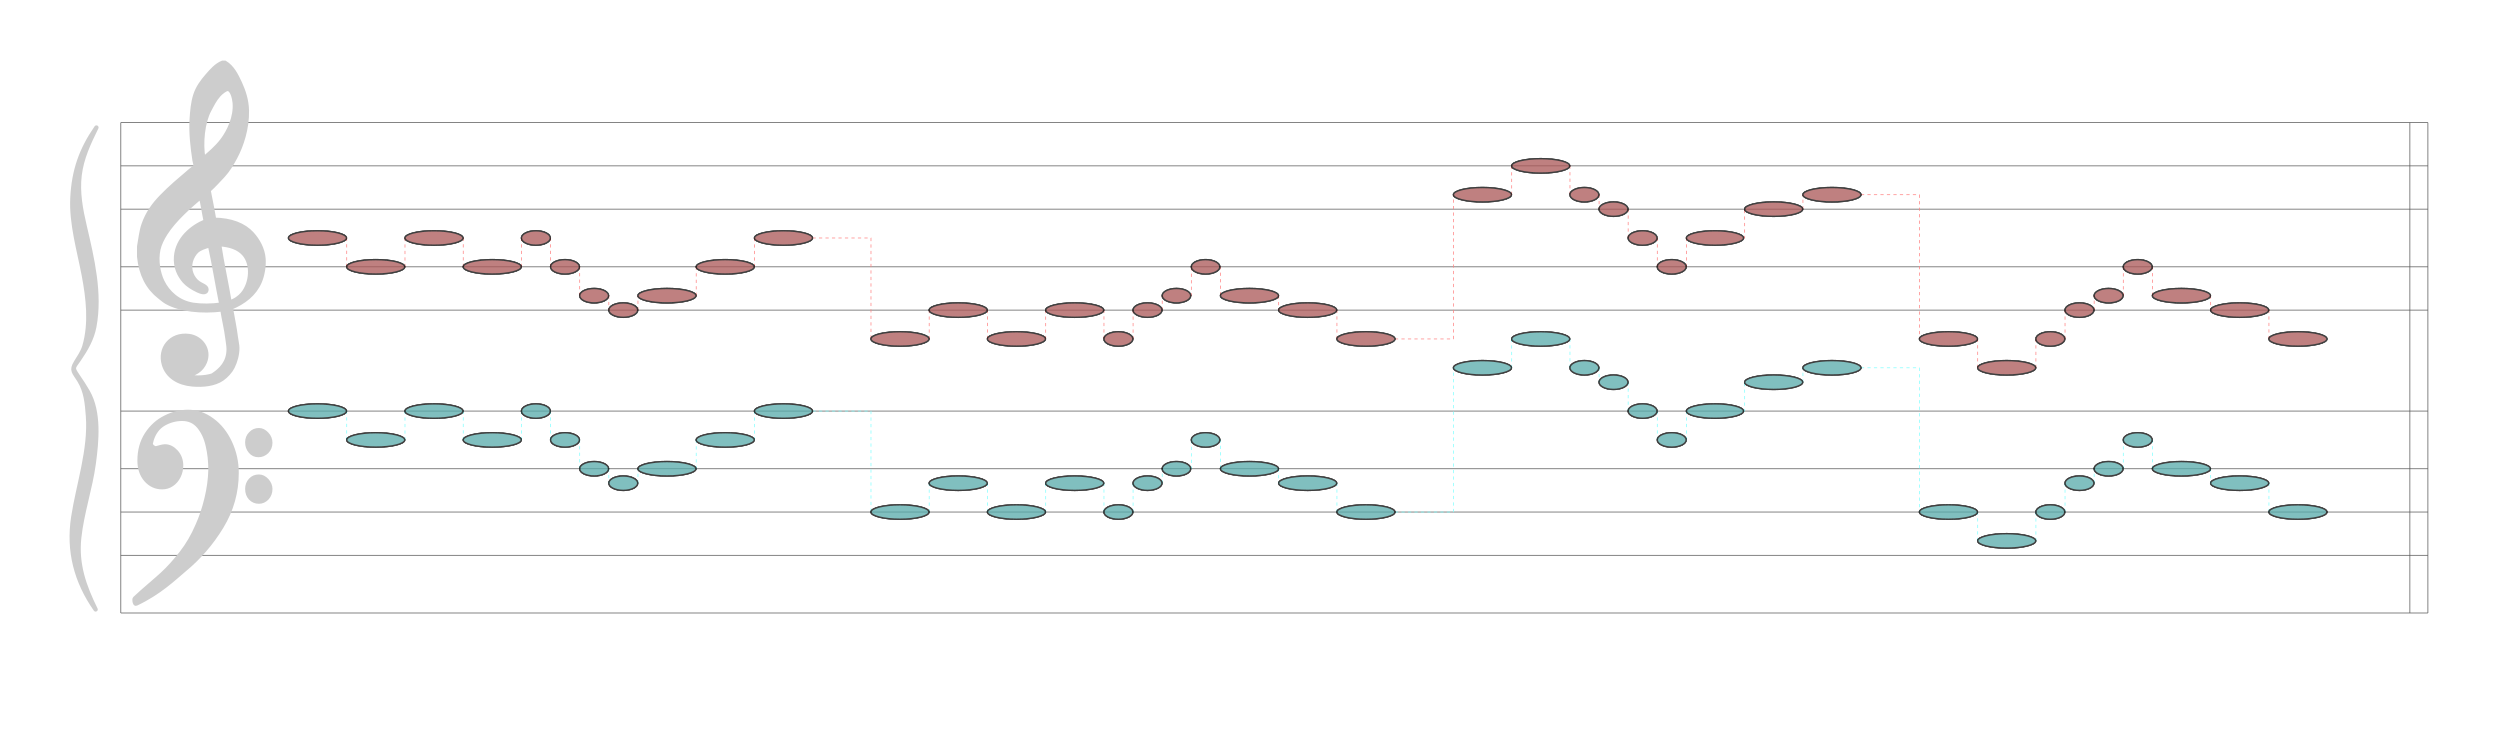
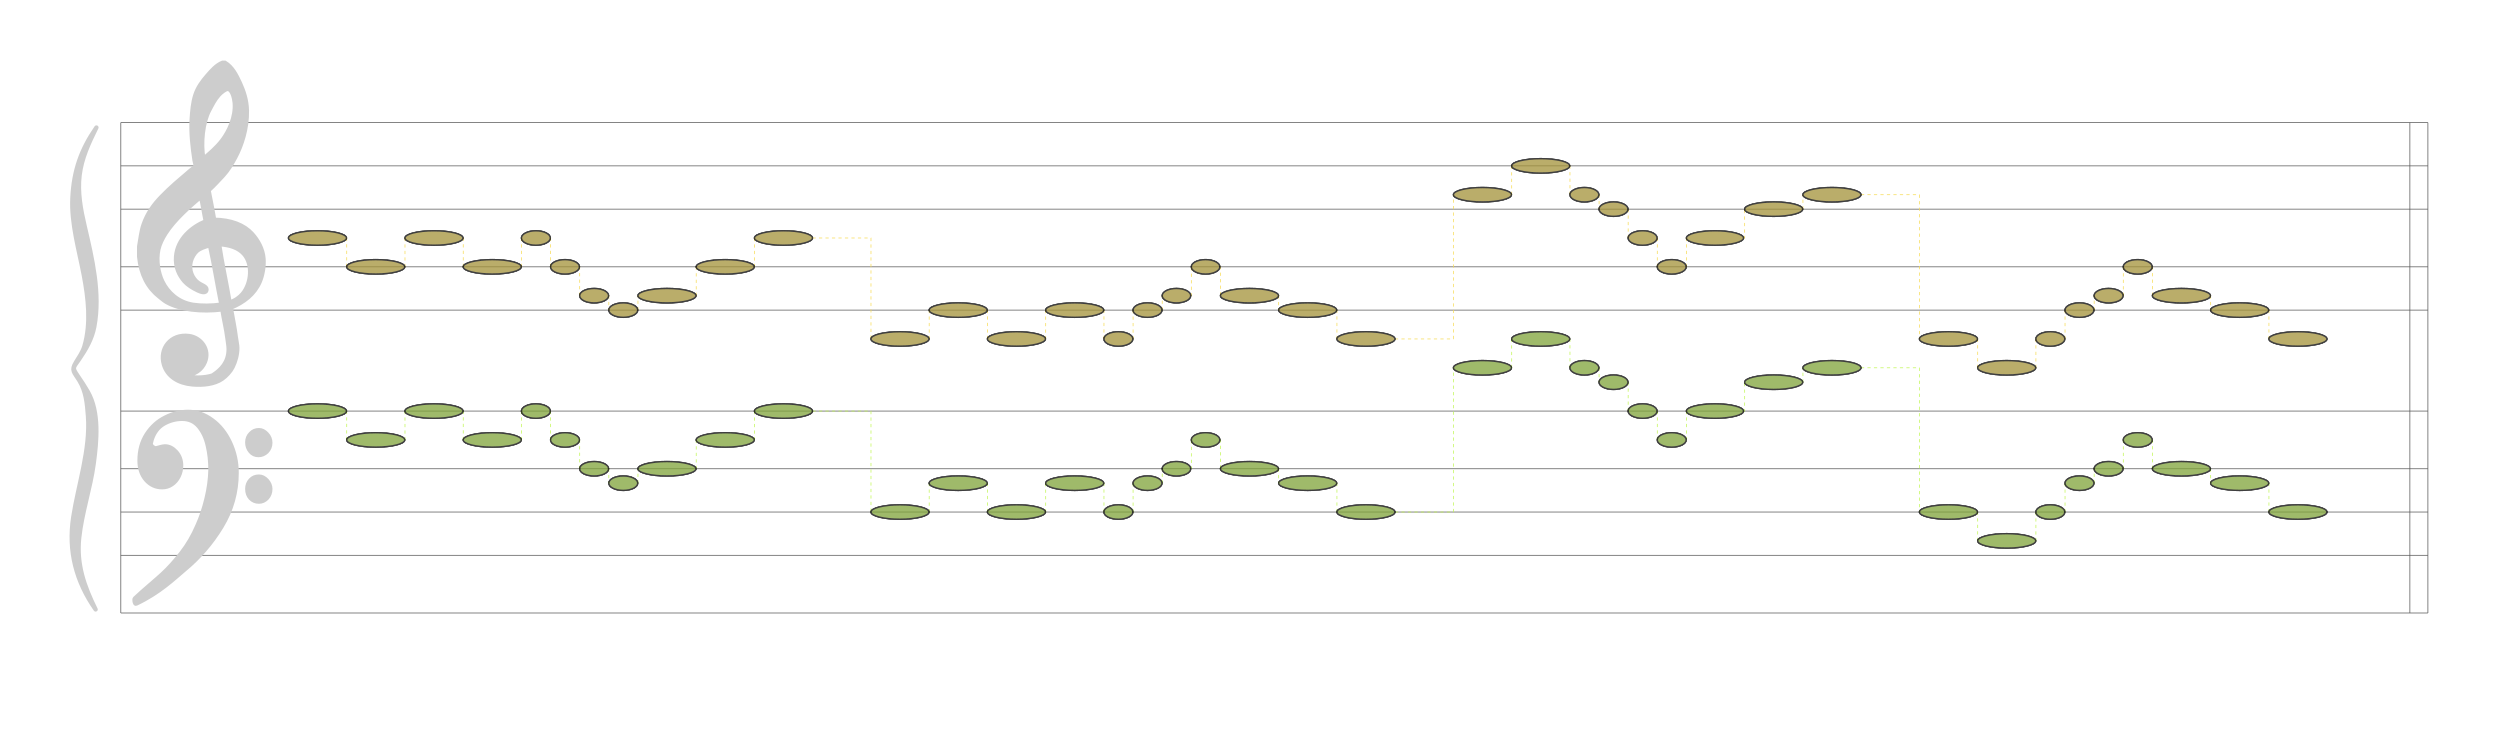
<svg xmlns="http://www.w3.org/2000/svg" version="1.1" viewPort="0 40 40.38 41" viewBox="-200 -50 1733.29 510" width="1733.29" height="510">
  <filter id="constantOpacity">
    <feComponentTransfer>
      <feFuncA type="table" tableValues="0 .5 .5" />
    </feComponentTransfer>
  </filter>
  <g transform="scale(35, -10) translate(0, -81)">
    <g class="staff-lines" stroke-width="0.5" stroke="#555555">
      <path vector-effect="non-scaling-stroke" d="M-3.321 64.5 L42.38 64.5" />
      <path vector-effect="non-scaling-stroke" d="M-3.321 67.5 L42.38 67.5" />
      <path vector-effect="non-scaling-stroke" d="M-3.321 71.5 L42.38 71.5" />
      <path vector-effect="non-scaling-stroke" d="M-3.321 74.5 L42.38 74.5" />
      <path vector-effect="non-scaling-stroke" d="M-3.321 77.5 L42.38 77.5" />
      <path vector-effect="non-scaling-stroke" d="M-3.321 43.5 L42.38 43.5" />
      <path vector-effect="non-scaling-stroke" d="M-3.321 47.5 L42.38 47.5" />
      <path vector-effect="non-scaling-stroke" d="M-3.321 50.5 L42.38 50.5" />
      <path vector-effect="non-scaling-stroke" d="M-3.321 53.5 L42.38 53.5" />
      <path vector-effect="non-scaling-stroke" d="M-3.321 57.5 L42.38 57.5" />
      <path vector-effect="non-scaling-stroke" d="M42.023,43.5 L42.023,77.5" />
      <path vector-effect="non-scaling-stroke" d="M42.38,43.5 L42.38,77.5" />
      <path vector-effect="non-scaling-stroke" d="M-3.321,43.5 L-3.321,77.5 z" />
    </g>
    <g transform="scale(0.714286, 1)">
      <g vector-effect="non-scaling-stroke" class="treble-clef" stroke="#cdcdcd" stroke-width="3" fill="#cdcdcd" transform="translate(-17.25, 5.15) scale(0.06, 0.07)">
        <path vector-effect="non-scaling-stroke" d="M250.026,1080.111c-2.375-5.813-4.501-12.037-5.616-19.656c-1.07-7.32-1.387-15.609-1.62-23.113    c-0.426-13.713,0.409-28.548,1.296-41.038c0.132-1.861,0.517-3.882,0.432-5.183c-0.118-1.794-1.622-3.834-2.484-5.401    c-4.551-8.266-9.023-16.291-13.176-25.488c-3.56-7.883-6.46-16.235-8.316-27.648c-1.087-6.682-1.406-14.26-2.053-21.816   c0-3.313,0-6.623,0-9.936c0.817-17.854,4.099-30.916,9.396-39.743c1.084-1.808,2.228-3.951,3.24-5.186    c6.218-7.579,16.081-9.873,25.812-7.343c0.598-8.887,1.858-19.53,2.376-28.944c0.193-3.49,0.54-7.194,0.54-10.368    c-0.003-13.193-3.44-20.603-7.452-26.135c-3.645-2.613-9.925-3.099-13.176,0.43c4.904-0.174,8.174,5.425,9.612,12.744    c2.427,12.351-1.738,24.386-7.344,25.918c-8.458,2.316-13.738-12.691-11.556-28.295c1.622-11.598,6.603-18.42,13.176-19.655    c5.073-0.956,10.149,0.426,13.608,5.399c1.988,2.858,4.009,7.685,4.968,11.879c1.246,5.448,2.18,12.212,2.16,18.792    c-0.01,3.246-0.453,6.761-0.648,10.152c-0.614,10.689-1.579,19.729-2.376,29.812c6.095,5.437,10.941,13.432,13.392,25.704    c1.302,6.52,2.035,15.517,1.727,23.111c-0.375,9.302-2.565,17.712-5.183,23.975c-3.863,9.248-9.852,13.985-17.604,14.257    c-0.849,9.749-1.633,19.633-2.593,29.159c2.376,4.619,4.55,9.643,6.805,14.906c2.185,5.095,3.892,11.286,5.508,17.712    c2.98,11.855,5.576,29.004,5.4,46.44c-0.102,10.157-1.538,19.319-3.24,27.215c-1.691,7.847-3.557,15.81-6.912,20.089    c-0.36,0-0.72,0-1.08,0C254.113,1090.306,252.068,1085.104,250.026,1080.111z M248.19,997.6    c-1.362,15.429-0.295,36.475,2.7,48.384c1.367,5.441,2.426,10.329,4.428,15.122c0.854,2.04,3.006,5.909,4.104,5.83    c2.104-0.153,3.064-9.245,3.24-13.824c0.542-14.092-2.623-28.387-5.832-37.366C254.247,1008.515,250.911,1002.572,248.19,997.6z     M249.27,935.823c-6.565-5.809-13.02-17.569-13.716-34.776c-0.425-10.517,1.463-18.693,3.888-24.624    c1.422-3.478,3.789-6.692,6.156-9.072c1.287-1.293,4.09-3.666,3.996,1.296c-0.048,2.584-2.504,4.06-3.888,6.263    c-2.557,4.079-4.489,12.399-3.348,21.385c0.481,3.784,1.636,7.983,2.808,10.153c1.458,2.697,3.725,4.34,6.048,5.615    c1.987-19.137,3.451-39.323,5.292-58.753c-4.493-1.347-9.224-1.49-13.068-0.213c-6.922,2.298-11.753,12.045-14.256,23.111    c-1.838,8.128-2.944,20.546-1.837,31.752c0.529,5.353,1.939,11.271,3.348,15.984c4.113,13.751,11.055,26.606,16.308,36.289    C247.971,952.523,248.466,943.862,249.27,935.823z M260.286,855.473c-1.479,19.361-3.545,38.701-4.86,57.671    c5.07-0.638,9.023-3.541,11.556-9.718c4.25-10.369,3.378-29.217-0.648-39.53C264.924,860.283,262.694,856.868,260.286,855.473z" />
      </g>
      <g class="bass-clef" fill="#cdcdcd" stroke="#cdcdcd" transform="scale(1.02, 1) translate(-0.25, 0.25)" stroke-width="3">
        <g transform="matrix(0.1835537,0,0,0.1830159,-98.29797,-1128.841)">
          <path vector-effect="non-scaling-stroke" d="M514.308,6407.837c3.419,4.086,5.655,9.64,7.124,12.803     c2.204,4.648,4.046,10.097,5.538,16.384c1.492,6.287,2.238,13.068,2.238,20.385c0,4.115-0.338,7.925-0.991,11.507     c-0.653,3.543-1.527,6.4-2.647,8.459c-1.108,2.095-2.297,3.125-3.545,3.125c-1.142,0-2.262-0.687-3.369-2.135     c-1.119-1.41-2.029-3.505-2.752-6.325c-0.711-2.819-1.073-6.135-1.073-9.982c0-3.011,0.326-5.411,0.968-7.317     c0.653-1.867,1.446-2.78,2.379-2.78c0.513,0,0.991,0.342,1.422,1.104c0.431,0.724,0.769,1.753,1.014,3.011     c0.245,1.257,0.373,2.628,0.373,4.077c0,2.019-0.245,3.733-0.735,5.144c-0.501,1.41-1.049,2.132-1.667,2.132     c-0.21,0-0.466-0.152-0.781-0.38c-0.303-0.229-0.501-0.342-0.571-0.342c-0.14,0-0.292,0.152-0.466,0.495     c-0.175,0.342-0.268,0.799-0.292,1.41c0.07,0.495,0.117,0.838,0.117,1.104c0.338,2.896,0.944,4.953,1.796,6.249     c0.863,1.258,1.784,1.905,2.763,1.905c1.014,0,1.83-0.953,2.46-2.858c0.63-1.943,1.073-4.344,1.329-7.277     c0.268-2.896,0.396-5.981,0.396-9.22c-0.035-3.468-0.221-7.125-0.583-10.897c-0.361-3.81-0.804-7.163-1.317-10.059     c-0.653-3.925-1.458-7.468-2.414-10.593c-0.956-3.124-1.889-5.752-2.775-7.849c-0.886-2.133-2.731-5.973-4.104-9.297     C514,6409.468,514.126,6407.62,514.308,6407.837z" />
          <path vector-effect="non-scaling-stroke" d="M531.259,6465.557c0.313-0.979,0.705-1.415,1.189-1.415     c0.457,0,0.862,0.436,1.228,1.306c0.339,0.908,0.522,2.032,0.522,3.339c0,1.233-0.17,2.358-0.522,3.302     c-0.353,0.979-0.745,1.488-1.163,1.488c-0.483,0-0.888-0.436-1.215-1.343c-0.34-0.871-0.509-1.958-0.509-3.266     C530.789,6467.626,530.945,6466.5,531.259,6465.557z" />
          <path vector-effect="non-scaling-stroke" d="M531.272,6447.847c0.327-0.871,0.732-1.342,1.241-1.342     c0.457,0,0.849,0.471,1.189,1.378c0.327,0.908,0.497,2.033,0.497,3.447c0,1.162-0.183,2.214-0.522,3.193     c-0.366,0.98-0.745,1.452-1.163,1.452c-0.509,0-0.914-0.436-1.241-1.343c-0.313-0.87-0.483-1.996-0.483-3.301     C530.789,6449.879,530.958,6448.717,531.272,6447.847z" />
        </g>
      </g>
    </g>
    <g transform="scale(0.714286, 1)">
      <g class="brace" transform="rotate(0.2) translate(30.5,-324) scale(1,-1) scale(.0175)">
        <path vector-effect="non-scaling-stroke" stroke="#cdcdcd" fill="#cdcdcd" stroke-width="3" stroke-linejoin="round" d="M-2031.812-22924.453    c-24.919,88.91-36.494,171.418-39.024,279.09c-2.379,101.156,9.877,207.264,16.991,305.533    c6.605,91.162,10.955,191.51-0.048,282.248c-2.757,22.732-8.614,43.227-13.597,63.254c-8.261,33.207-2.886,38.68,5.136,72.111    c10.485,43.689,11.808,90.887,13.172,140.795c3.604,132-16.215,270.613-24.675,400.074    c-8.818,134.883,3.651,255.861,34.113,366.164c-17.906-92.289-29.886-179.082-25.068-283.635    c4.572-99.275,18.379-195.207,24.078-294.23c5.11-88.826,9.914-203.154-8.344-284.342c-4.91-21.82-10.217-42.227-15.835-62.98    c-9.146-33.812-7.235-31.322,2.353-65.664c11.021-39.504,20.774-80.965,24.589-128.662c10.5-131.361-2.347-271.072-13.816-398.416    c-5.957-66.148-10.878-134.006-7.34-202.238C-2055.575-22803.877-2044.086-22863.117-2031.812-22924.453L-2031.812-22924.453z" />
      </g>
    </g>
    <g style="stroke-width:1; stroke:black;">
-       <g class="note-lines track-2" fill="none" stroke="hsl(180, 100%, 75%)" stroke-dasharray="2.25" vector-effect="non-scaling-stroke" stroke-width="0.5">
+       <g class="note-lines track-2" fill="none" stroke="hsl(80, 90%, 65%)" stroke-dasharray="2.25" vector-effect="non-scaling-stroke" stroke-width="0.5">
        <path vector-effect="non-scaling-stroke" d=" M1.149 57.5 L1.154 57.5 L1.154 55.5" />
        <path vector-effect="non-scaling-stroke" d=" M2.303 55.5 L2.308 55.5 L2.308 57.5" />
        <path vector-effect="non-scaling-stroke" d=" M3.457 57.5 L3.462 57.5 L3.462 55.5" />
        <path vector-effect="non-scaling-stroke" d=" M4.611 55.5 L4.615 55.5 L4.615 57.5" />
        <path vector-effect="non-scaling-stroke" d=" M5.188 57.5 L5.192 57.5 L5.192 55.5" />
        <path vector-effect="non-scaling-stroke" d=" M5.764 55.5 L5.769 55.5 L5.769 53.5" />
        <path vector-effect="non-scaling-stroke" d=" M6.341 53.5 L6.346 53.5 L6.346 52.5" />
        <path vector-effect="non-scaling-stroke" d=" M6.918 52.5 L6.923 52.5 L6.923 53.5" />
        <path vector-effect="non-scaling-stroke" d=" M8.072 53.5 L8.077 53.5 L8.077 55.5" />
        <path vector-effect="non-scaling-stroke" d=" M9.226 55.5 L9.231 55.5 L9.231 57.5" />
        <path vector-effect="non-scaling-stroke" d=" M10.38 57.5 L11.539 57.5 L11.539 50.5" />
        <path vector-effect="non-scaling-stroke" d=" M12.688 50.5 L12.692 50.5 L12.692 52.5" />
        <path vector-effect="non-scaling-stroke" d=" M13.841 52.5 L13.846 52.5 L13.846 50.5" />
        <path vector-effect="non-scaling-stroke" d=" M14.995 50.5 L15 50.5 L15 52.5" />
        <path vector-effect="non-scaling-stroke" d=" M16.149 52.5 L16.154 52.5 L16.154 50.5" />
        <path vector-effect="non-scaling-stroke" d=" M16.726 50.5 L16.731 50.5 L16.731 52.5" />
        <path vector-effect="non-scaling-stroke" d=" M17.303 52.5 L17.308 52.5 L17.308 53.5" />
        <path vector-effect="non-scaling-stroke" d=" M17.871 53.5 L17.885 53.5 L17.885 55.5" />
        <path vector-effect="non-scaling-stroke" d=" M18.448 55.5 L18.462 55.5 L18.462 53.5" />
        <path vector-effect="non-scaling-stroke" d=" M19.611 53.5 L19.615 53.5 L19.615 52.5" />
        <path vector-effect="non-scaling-stroke" d=" M20.764 52.5 L20.769 52.5 L20.769 50.5" />
        <path vector-effect="non-scaling-stroke" d=" M21.918 50.5 L23.077 50.5 L23.077 60.5" />
        <path vector-effect="non-scaling-stroke" d=" M24.226 60.5 L24.231 60.5 L24.231 62.5" />
        <path vector-effect="non-scaling-stroke" d=" M25.38 62.5 L25.385 62.5 L25.385 60.5" />
        <path vector-effect="non-scaling-stroke" d=" M25.957 60.5 L25.962 60.5 L25.962 59.5" />
        <path vector-effect="non-scaling-stroke" d=" M26.534 59.5 L26.538 59.5 L26.538 57.5" />
        <path vector-effect="non-scaling-stroke" d=" M27.111 57.5 L27.115 57.5 L27.115 55.5" />
        <path vector-effect="non-scaling-stroke" d=" M27.688 55.5 L27.692 55.5 L27.692 57.5" />
        <path vector-effect="non-scaling-stroke" d=" M28.823 57.5 L28.846 57.5 L28.846 59.5" />
        <path vector-effect="non-scaling-stroke" d=" M29.995 59.5 L30 59.5 L30 60.5" />
        <path vector-effect="non-scaling-stroke" d=" M31.149 60.5 L32.308 60.5 L32.308 50.5" />
        <path vector-effect="non-scaling-stroke" d=" M33.457 50.5 L33.462 50.5 L33.462 48.5" />
        <path vector-effect="non-scaling-stroke" d=" M34.611 48.5 L34.615 48.5 L34.615 50.5" />
        <path vector-effect="non-scaling-stroke" d=" M35.188 50.5 L35.192 50.5 L35.192 52.5" />
        <path vector-effect="non-scaling-stroke" d=" M35.764 52.5 L35.769 52.5 L35.769 53.5" />
        <path vector-effect="non-scaling-stroke" d=" M36.341 53.5 L36.346 53.5 L36.346 55.5" />
        <path vector-effect="non-scaling-stroke" d=" M36.918 55.5 L36.923 55.5 L36.923 53.5" />
        <path vector-effect="non-scaling-stroke" d=" M38.072 53.5 L38.077 53.5 L38.077 52.5" />
        <path vector-effect="non-scaling-stroke" d=" M39.226 52.5 L39.231 52.5 L39.231 50.5" />
      </g>
-       <g class="note-lines track-1" fill="none" stroke="hsl(0, 100%, 75%)" stroke-dasharray="2.25" vector-effect="non-scaling-stroke" stroke-width="0.5">
+       <g class="note-lines track-1" fill="none" stroke="hsl(50, 90%, 65%)" stroke-dasharray="2.25" vector-effect="non-scaling-stroke" stroke-width="0.5">
        <path vector-effect="non-scaling-stroke" d=" M1.149 69.5 L1.154 69.5 L1.154 67.5" />
        <path vector-effect="non-scaling-stroke" d=" M2.303 67.5 L2.308 67.5 L2.308 69.5" />
        <path vector-effect="non-scaling-stroke" d=" M3.457 69.5 L3.462 69.5 L3.462 67.5" />
        <path vector-effect="non-scaling-stroke" d=" M4.611 67.5 L4.615 67.5 L4.615 69.5" />
        <path vector-effect="non-scaling-stroke" d=" M5.188 69.5 L5.192 69.5 L5.192 67.5" />
        <path vector-effect="non-scaling-stroke" d=" M5.764 67.5 L5.769 67.5 L5.769 65.5" />
        <path vector-effect="non-scaling-stroke" d=" M6.341 65.5 L6.346 65.5 L6.346 64.5" />
        <path vector-effect="non-scaling-stroke" d=" M6.918 64.5 L6.923 64.5 L6.923 65.5" />
        <path vector-effect="non-scaling-stroke" d=" M8.072 65.5 L8.077 65.5 L8.077 67.5" />
        <path vector-effect="non-scaling-stroke" d=" M9.226 67.5 L9.231 67.5 L9.231 69.5" />
        <path vector-effect="non-scaling-stroke" d=" M10.38 69.5 L11.539 69.5 L11.539 62.5" />
        <path vector-effect="non-scaling-stroke" d=" M12.688 62.5 L12.692 62.5 L12.692 64.5" />
        <path vector-effect="non-scaling-stroke" d=" M13.841 64.5 L13.846 64.5 L13.846 62.5" />
        <path vector-effect="non-scaling-stroke" d=" M14.995 62.5 L15 62.5 L15 64.5" />
        <path vector-effect="non-scaling-stroke" d=" M16.149 64.5 L16.154 64.5 L16.154 62.5" />
        <path vector-effect="non-scaling-stroke" d=" M16.726 62.5 L16.731 62.5 L16.731 64.5" />
        <path vector-effect="non-scaling-stroke" d=" M17.303 64.5 L17.308 64.5 L17.308 65.5" />
        <path vector-effect="non-scaling-stroke" d=" M17.871 65.5 L17.885 65.5 L17.885 67.5" />
        <path vector-effect="non-scaling-stroke" d=" M18.448 67.5 L18.462 67.5 L18.462 65.5" />
        <path vector-effect="non-scaling-stroke" d=" M19.611 65.5 L19.615 65.5 L19.615 64.5" />
        <path vector-effect="non-scaling-stroke" d=" M20.764 64.5 L20.769 64.5 L20.769 62.5" />
        <path vector-effect="non-scaling-stroke" d=" M21.918 62.5 L23.077 62.5 L23.077 72.5" />
        <path vector-effect="non-scaling-stroke" d=" M24.226 72.5 L24.231 72.5 L24.231 74.5" />
        <path vector-effect="non-scaling-stroke" d=" M25.38 74.5 L25.385 74.5 L25.385 72.5" />
        <path vector-effect="non-scaling-stroke" d=" M25.957 72.5 L25.962 72.5 L25.962 71.5" />
        <path vector-effect="non-scaling-stroke" d=" M26.534 71.5 L26.538 71.5 L26.538 69.5" />
        <path vector-effect="non-scaling-stroke" d=" M27.111 69.5 L27.115 69.5 L27.115 67.5" />
        <path vector-effect="non-scaling-stroke" d=" M27.688 67.5 L27.692 67.5 L27.692 69.5" />
        <path vector-effect="non-scaling-stroke" d=" M28.823 69.5 L28.846 69.5 L28.846 71.5" />
        <path vector-effect="non-scaling-stroke" d=" M29.995 71.5 L30 71.5 L30 72.5" />
        <path vector-effect="non-scaling-stroke" d=" M31.149 72.5 L32.308 72.5 L32.308 62.5" />
        <path vector-effect="non-scaling-stroke" d=" M33.457 62.5 L33.462 62.5 L33.462 60.5" />
        <path vector-effect="non-scaling-stroke" d=" M34.611 60.5 L34.615 60.5 L34.615 62.5" />
        <path vector-effect="non-scaling-stroke" d=" M35.188 62.5 L35.192 62.5 L35.192 64.5" />
        <path vector-effect="non-scaling-stroke" d=" M35.764 64.5 L35.769 64.5 L35.769 65.5" />
        <path vector-effect="non-scaling-stroke" d=" M36.341 65.5 L36.346 65.5 L36.346 67.5" />
        <path vector-effect="non-scaling-stroke" d=" M36.918 67.5 L36.923 67.5 L36.923 65.5" />
        <path vector-effect="non-scaling-stroke" d=" M38.072 65.5 L38.077 65.5 L38.077 64.5" />
        <path vector-effect="non-scaling-stroke" d=" M39.226 64.5 L39.231 64.5 L39.231 62.5" />
      </g>
      <g opacity="0.5" class="note-backdrops track-2" style="fill:black;">
        <g class="note key-57 ont-0d000 offt-1d149">
          <rect vector-effect="non-scaling-stroke" rx="1" ry="1" x="0" y="57" width="1.149" height="1" />
        </g>
        <g class="note key-55 ont-1d154 offt-2d303">
          <rect vector-effect="non-scaling-stroke" rx="1" ry="1" x="1.154" y="55" width="1.149" height="1" />
        </g>
        <g class="note key-57 ont-2d308 offt-3d457">
          <rect vector-effect="non-scaling-stroke" rx="1" ry="1" x="2.308" y="57" width="1.149" height="1" />
        </g>
        <g class="note key-55 ont-3d462 offt-4d611">
          <rect vector-effect="non-scaling-stroke" rx="1" ry="1" x="3.462" y="55" width="1.149" height="1" />
        </g>
        <g class="note key-57 ont-4d615 offt-5d187">
          <rect vector-effect="non-scaling-stroke" rx="1" ry="1" x="4.615" y="57" width="0.572" height="1" />
        </g>
        <g class="note key-55 ont-5d192 offt-5d764">
          <rect vector-effect="non-scaling-stroke" rx="1" ry="1" x="5.192" y="55" width="0.572" height="1" />
        </g>
        <g class="note key-53 ont-5d769 offt-6d341">
          <rect vector-effect="non-scaling-stroke" rx="1" ry="1" x="5.769" y="53" width="0.572" height="1" />
        </g>
        <g class="note key-52 ont-6d346 offt-6d918">
          <rect vector-effect="non-scaling-stroke" rx="1" ry="1" x="6.346" y="52" width="0.572" height="1" />
        </g>
        <g class="note key-53 ont-6d923 offt-8d072">
          <rect vector-effect="non-scaling-stroke" rx="1" ry="1" x="6.923" y="53" width="1.149" height="1" />
        </g>
        <g class="note key-55 ont-8d077 offt-9d226">
          <rect vector-effect="non-scaling-stroke" rx="1" ry="1" x="8.077" y="55" width="1.149" height="1" />
        </g>
        <g class="note key-57 ont-9d231 offt-10d380">
          <rect vector-effect="non-scaling-stroke" rx="1" ry="1" x="9.231" y="57" width="1.149" height="1" />
        </g>
        <g class="note key-50 ont-11d538 offt-12d687">
          <rect vector-effect="non-scaling-stroke" rx="1" ry="1" x="11.539" y="50" width="1.149" height="1" />
        </g>
        <g class="note key-52 ont-12d692 offt-13d841">
          <rect vector-effect="non-scaling-stroke" rx="1" ry="1" x="12.692" y="52" width="1.149" height="1" />
        </g>
        <g class="note key-50 ont-13d846 offt-14d995">
          <rect vector-effect="non-scaling-stroke" rx="1" ry="1" x="13.846" y="50" width="1.149" height="1" />
        </g>
        <g class="note key-52 ont-15d000 offt-16d149">
          <rect vector-effect="non-scaling-stroke" rx="1" ry="1" x="15" y="52" width="1.149" height="1" />
        </g>
        <g class="note key-50 ont-16d154 offt-16d726">
          <rect vector-effect="non-scaling-stroke" rx="1" ry="1" x="16.154" y="50" width="0.572" height="1" />
        </g>
        <g class="note key-52 ont-16d731 offt-17d303">
          <rect vector-effect="non-scaling-stroke" rx="1" ry="1" x="16.731" y="52" width="0.572" height="1" />
        </g>
        <g class="note key-53 ont-17d308 offt-17d871">
          <rect vector-effect="non-scaling-stroke" rx="1" ry="1" x="17.308" y="53" width="0.564" height="1" />
        </g>
        <g class="note key-55 ont-17d885 offt-18d448">
          <rect vector-effect="non-scaling-stroke" rx="1" ry="1" x="17.885" y="55" width="0.564" height="1" />
        </g>
        <g class="note key-53 ont-18d462 offt-19d611">
          <rect vector-effect="non-scaling-stroke" rx="1" ry="1" x="18.462" y="53" width="1.149" height="1" />
        </g>
        <g class="note key-52 ont-19d615 offt-20d764">
          <rect vector-effect="non-scaling-stroke" rx="1" ry="1" x="19.615" y="52" width="1.149" height="1" />
        </g>
        <g class="note key-50 ont-20d769 offt-21d918">
          <rect vector-effect="non-scaling-stroke" rx="1" ry="1" x="20.769" y="50" width="1.149" height="1" />
        </g>
        <g class="note key-60 ont-23d077 offt-24d226">
          <rect vector-effect="non-scaling-stroke" rx="1" ry="1" x="23.077" y="60" width="1.149" height="1" />
        </g>
        <g class="note key-62 ont-24d231 offt-25d380 maxima">
          <rect vector-effect="non-scaling-stroke" rx="1" ry="1" x="24.231" y="62" width="1.149" height="1" />
        </g>
        <g class="note key-60 ont-25d385 offt-25d957">
          <rect vector-effect="non-scaling-stroke" rx="1" ry="1" x="25.385" y="60" width="0.572" height="1" />
        </g>
        <g class="note key-59 ont-25d962 offt-26d534">
          <rect vector-effect="non-scaling-stroke" rx="1" ry="1" x="25.962" y="59" width="0.572" height="1" />
        </g>
        <g class="note key-57 ont-26d538 offt-27d111">
          <rect vector-effect="non-scaling-stroke" rx="1" ry="1" x="26.538" y="57" width="0.572" height="1" />
        </g>
        <g class="note key-55 ont-27d115 offt-27d687">
          <rect vector-effect="non-scaling-stroke" rx="1" ry="1" x="27.115" y="55" width="0.572" height="1" />
        </g>
        <g class="note key-57 ont-27d692 offt-28d823">
          <rect vector-effect="non-scaling-stroke" rx="1" ry="1" x="27.692" y="57" width="1.131" height="1" />
        </g>
        <g class="note key-59 ont-28d846 offt-29d995">
          <rect vector-effect="non-scaling-stroke" rx="1" ry="1" x="28.846" y="59" width="1.149" height="1" />
        </g>
        <g class="note key-60 ont-30d000 offt-31d149">
          <rect vector-effect="non-scaling-stroke" rx="1" ry="1" x="30" y="60" width="1.149" height="1" />
        </g>
        <g class="note key-50 ont-32d308 offt-33d457">
          <rect vector-effect="non-scaling-stroke" rx="1" ry="1" x="32.308" y="50" width="1.149" height="1" />
        </g>
        <g class="note key-48 ont-33d462 offt-34d611 minima">
          <rect vector-effect="non-scaling-stroke" rx="1" ry="1" x="33.462" y="48" width="1.149" height="1" />
        </g>
        <g class="note key-50 ont-34d615 offt-35d187">
          <rect vector-effect="non-scaling-stroke" rx="1" ry="1" x="34.615" y="50" width="0.572" height="1" />
        </g>
        <g class="note key-52 ont-35d192 offt-35d764">
          <rect vector-effect="non-scaling-stroke" rx="1" ry="1" x="35.192" y="52" width="0.572" height="1" />
        </g>
        <g class="note key-53 ont-35d769 offt-36d341">
          <rect vector-effect="non-scaling-stroke" rx="1" ry="1" x="35.769" y="53" width="0.572" height="1" />
        </g>
        <g class="note key-55 ont-36d346 offt-36d918">
          <rect vector-effect="non-scaling-stroke" rx="1" ry="1" x="36.346" y="55" width="0.572" height="1" />
        </g>
        <g class="note key-53 ont-36d923 offt-38d072">
          <rect vector-effect="non-scaling-stroke" rx="1" ry="1" x="36.923" y="53" width="1.149" height="1" />
        </g>
        <g class="note key-52 ont-38d077 offt-39d226">
          <rect vector-effect="non-scaling-stroke" rx="1" ry="1" x="38.077" y="52" width="1.149" height="1" />
        </g>
        <g class="note key-50 ont-39d231 offt-40d380">
          <rect vector-effect="non-scaling-stroke" rx="1" ry="1" x="39.231" y="50" width="1.149" height="1" />
        </g>
      </g>
      <g opacity="0.5" class="note-backdrops track-1" style="fill:black;">
        <g class="note key-69 ont-0d000 offt-1d149">
          <rect vector-effect="non-scaling-stroke" rx="1" ry="1" x="0" y="69" width="1.149" height="1" />
        </g>
        <g class="note key-67 ont-1d154 offt-2d303">
          <rect vector-effect="non-scaling-stroke" rx="1" ry="1" x="1.154" y="67" width="1.149" height="1" />
        </g>
        <g class="note key-69 ont-2d308 offt-3d457">
          <rect vector-effect="non-scaling-stroke" rx="1" ry="1" x="2.308" y="69" width="1.149" height="1" />
        </g>
        <g class="note key-67 ont-3d462 offt-4d611">
          <rect vector-effect="non-scaling-stroke" rx="1" ry="1" x="3.462" y="67" width="1.149" height="1" />
        </g>
        <g class="note key-69 ont-4d615 offt-5d187">
          <rect vector-effect="non-scaling-stroke" rx="1" ry="1" x="4.615" y="69" width="0.572" height="1" />
        </g>
        <g class="note key-67 ont-5d192 offt-5d764">
          <rect vector-effect="non-scaling-stroke" rx="1" ry="1" x="5.192" y="67" width="0.572" height="1" />
        </g>
        <g class="note key-65 ont-5d769 offt-6d341">
          <rect vector-effect="non-scaling-stroke" rx="1" ry="1" x="5.769" y="65" width="0.572" height="1" />
        </g>
        <g class="note key-64 ont-6d346 offt-6d918">
          <rect vector-effect="non-scaling-stroke" rx="1" ry="1" x="6.346" y="64" width="0.572" height="1" />
        </g>
        <g class="note key-65 ont-6d923 offt-8d072">
          <rect vector-effect="non-scaling-stroke" rx="1" ry="1" x="6.923" y="65" width="1.149" height="1" />
        </g>
        <g class="note key-67 ont-8d077 offt-9d226">
          <rect vector-effect="non-scaling-stroke" rx="1" ry="1" x="8.077" y="67" width="1.149" height="1" />
        </g>
        <g class="note key-69 ont-9d231 offt-10d380">
          <rect vector-effect="non-scaling-stroke" rx="1" ry="1" x="9.231" y="69" width="1.149" height="1" />
        </g>
        <g class="note key-62 ont-11d538 offt-12d687">
          <rect vector-effect="non-scaling-stroke" rx="1" ry="1" x="11.539" y="62" width="1.149" height="1" />
        </g>
        <g class="note key-64 ont-12d692 offt-13d841">
          <rect vector-effect="non-scaling-stroke" rx="1" ry="1" x="12.692" y="64" width="1.149" height="1" />
        </g>
        <g class="note key-62 ont-13d846 offt-14d995">
          <rect vector-effect="non-scaling-stroke" rx="1" ry="1" x="13.846" y="62" width="1.149" height="1" />
        </g>
        <g class="note key-64 ont-15d000 offt-16d149">
          <rect vector-effect="non-scaling-stroke" rx="1" ry="1" x="15" y="64" width="1.149" height="1" />
        </g>
        <g class="note key-62 ont-16d154 offt-16d726">
          <rect vector-effect="non-scaling-stroke" rx="1" ry="1" x="16.154" y="62" width="0.572" height="1" />
        </g>
        <g class="note key-64 ont-16d731 offt-17d303">
          <rect vector-effect="non-scaling-stroke" rx="1" ry="1" x="16.731" y="64" width="0.572" height="1" />
        </g>
        <g class="note key-65 ont-17d308 offt-17d871">
          <rect vector-effect="non-scaling-stroke" rx="1" ry="1" x="17.308" y="65" width="0.564" height="1" />
        </g>
        <g class="note key-67 ont-17d885 offt-18d448">
          <rect vector-effect="non-scaling-stroke" rx="1" ry="1" x="17.885" y="67" width="0.564" height="1" />
        </g>
        <g class="note key-65 ont-18d462 offt-19d611">
          <rect vector-effect="non-scaling-stroke" rx="1" ry="1" x="18.462" y="65" width="1.149" height="1" />
        </g>
        <g class="note key-64 ont-19d615 offt-20d764">
          <rect vector-effect="non-scaling-stroke" rx="1" ry="1" x="19.615" y="64" width="1.149" height="1" />
        </g>
        <g class="note key-62 ont-20d769 offt-21d918">
          <rect vector-effect="non-scaling-stroke" rx="1" ry="1" x="20.769" y="62" width="1.149" height="1" />
        </g>
        <g class="note key-72 ont-23d077 offt-24d226">
          <rect vector-effect="non-scaling-stroke" rx="1" ry="1" x="23.077" y="72" width="1.149" height="1" />
        </g>
        <g class="note key-74 ont-24d231 offt-25d380 maxima">
          <rect vector-effect="non-scaling-stroke" rx="1" ry="1" x="24.231" y="74" width="1.149" height="1" />
        </g>
        <g class="note key-72 ont-25d385 offt-25d957">
          <rect vector-effect="non-scaling-stroke" rx="1" ry="1" x="25.385" y="72" width="0.572" height="1" />
        </g>
        <g class="note key-71 ont-25d962 offt-26d534">
          <rect vector-effect="non-scaling-stroke" rx="1" ry="1" x="25.962" y="71" width="0.572" height="1" />
        </g>
        <g class="note key-69 ont-26d538 offt-27d111">
          <rect vector-effect="non-scaling-stroke" rx="1" ry="1" x="26.538" y="69" width="0.572" height="1" />
        </g>
        <g class="note key-67 ont-27d115 offt-27d687">
          <rect vector-effect="non-scaling-stroke" rx="1" ry="1" x="27.115" y="67" width="0.572" height="1" />
        </g>
        <g class="note key-69 ont-27d692 offt-28d823">
          <rect vector-effect="non-scaling-stroke" rx="1" ry="1" x="27.692" y="69" width="1.131" height="1" />
        </g>
        <g class="note key-71 ont-28d846 offt-29d995">
          <rect vector-effect="non-scaling-stroke" rx="1" ry="1" x="28.846" y="71" width="1.149" height="1" />
        </g>
        <g class="note key-72 ont-30d000 offt-31d149">
          <rect vector-effect="non-scaling-stroke" rx="1" ry="1" x="30" y="72" width="1.149" height="1" />
        </g>
        <g class="note key-62 ont-32d308 offt-33d457">
          <rect vector-effect="non-scaling-stroke" rx="1" ry="1" x="32.308" y="62" width="1.149" height="1" />
        </g>
        <g class="note key-60 ont-33d462 offt-34d611 minima">
          <rect vector-effect="non-scaling-stroke" rx="1" ry="1" x="33.462" y="60" width="1.149" height="1" />
        </g>
        <g class="note key-62 ont-34d615 offt-35d187">
          <rect vector-effect="non-scaling-stroke" rx="1" ry="1" x="34.615" y="62" width="0.572" height="1" />
        </g>
        <g class="note key-64 ont-35d192 offt-35d764">
          <rect vector-effect="non-scaling-stroke" rx="1" ry="1" x="35.192" y="64" width="0.572" height="1" />
        </g>
        <g class="note key-65 ont-35d769 offt-36d341">
          <rect vector-effect="non-scaling-stroke" rx="1" ry="1" x="35.769" y="65" width="0.572" height="1" />
        </g>
        <g class="note key-67 ont-36d346 offt-36d918">
          <rect vector-effect="non-scaling-stroke" rx="1" ry="1" x="36.346" y="67" width="0.572" height="1" />
        </g>
        <g class="note key-65 ont-36d923 offt-38d072">
          <rect vector-effect="non-scaling-stroke" rx="1" ry="1" x="36.923" y="65" width="1.149" height="1" />
        </g>
        <g class="note key-64 ont-38d077 offt-39d226">
          <rect vector-effect="non-scaling-stroke" rx="1" ry="1" x="38.077" y="64" width="1.149" height="1" />
        </g>
        <g class="note key-62 ont-39d231 offt-40d380">
          <rect vector-effect="non-scaling-stroke" rx="1" ry="1" x="39.231" y="62" width="1.149" height="1" />
        </g>
      </g>
-       <g class="track-2" filter="url(#constantOpacity)" style="opacity:1; fill:hsl(180, 100%, 75%);">
+       <g class="track-2" filter="url(#constantOpacity)" style="opacity:1; fill:hsl(80, 90%, 65%);">
        <g class="note key-57 ont-0d000 offt-1d149">
          <rect vector-effect="non-scaling-stroke" rx="1" ry="1" x="0" y="57" width="1.149" height="1" />
        </g>
        <g class="note key-55 ont-1d154 offt-2d303">
          <rect vector-effect="non-scaling-stroke" rx="1" ry="1" x="1.154" y="55" width="1.149" height="1" />
        </g>
        <g class="note key-57 ont-2d308 offt-3d457">
          <rect vector-effect="non-scaling-stroke" rx="1" ry="1" x="2.308" y="57" width="1.149" height="1" />
        </g>
        <g class="note key-55 ont-3d462 offt-4d611">
          <rect vector-effect="non-scaling-stroke" rx="1" ry="1" x="3.462" y="55" width="1.149" height="1" />
        </g>
        <g class="note key-57 ont-4d615 offt-5d187">
          <rect vector-effect="non-scaling-stroke" rx="1" ry="1" x="4.615" y="57" width="0.572" height="1" />
        </g>
        <g class="note key-55 ont-5d192 offt-5d764">
          <rect vector-effect="non-scaling-stroke" rx="1" ry="1" x="5.192" y="55" width="0.572" height="1" />
        </g>
        <g class="note key-53 ont-5d769 offt-6d341">
          <rect vector-effect="non-scaling-stroke" rx="1" ry="1" x="5.769" y="53" width="0.572" height="1" />
        </g>
        <g class="note key-52 ont-6d346 offt-6d918">
          <rect vector-effect="non-scaling-stroke" rx="1" ry="1" x="6.346" y="52" width="0.572" height="1" />
        </g>
        <g class="note key-53 ont-6d923 offt-8d072">
          <rect vector-effect="non-scaling-stroke" rx="1" ry="1" x="6.923" y="53" width="1.149" height="1" />
        </g>
        <g class="note key-55 ont-8d077 offt-9d226">
          <rect vector-effect="non-scaling-stroke" rx="1" ry="1" x="8.077" y="55" width="1.149" height="1" />
        </g>
        <g class="note key-57 ont-9d231 offt-10d380">
          <rect vector-effect="non-scaling-stroke" rx="1" ry="1" x="9.231" y="57" width="1.149" height="1" />
        </g>
        <g class="note key-50 ont-11d538 offt-12d687">
          <rect vector-effect="non-scaling-stroke" rx="1" ry="1" x="11.539" y="50" width="1.149" height="1" />
        </g>
        <g class="note key-52 ont-12d692 offt-13d841">
          <rect vector-effect="non-scaling-stroke" rx="1" ry="1" x="12.692" y="52" width="1.149" height="1" />
        </g>
        <g class="note key-50 ont-13d846 offt-14d995">
          <rect vector-effect="non-scaling-stroke" rx="1" ry="1" x="13.846" y="50" width="1.149" height="1" />
        </g>
        <g class="note key-52 ont-15d000 offt-16d149">
          <rect vector-effect="non-scaling-stroke" rx="1" ry="1" x="15" y="52" width="1.149" height="1" />
        </g>
        <g class="note key-50 ont-16d154 offt-16d726">
          <rect vector-effect="non-scaling-stroke" rx="1" ry="1" x="16.154" y="50" width="0.572" height="1" />
        </g>
        <g class="note key-52 ont-16d731 offt-17d303">
          <rect vector-effect="non-scaling-stroke" rx="1" ry="1" x="16.731" y="52" width="0.572" height="1" />
        </g>
        <g class="note key-53 ont-17d308 offt-17d871">
          <rect vector-effect="non-scaling-stroke" rx="1" ry="1" x="17.308" y="53" width="0.564" height="1" />
        </g>
        <g class="note key-55 ont-17d885 offt-18d448">
          <rect vector-effect="non-scaling-stroke" rx="1" ry="1" x="17.885" y="55" width="0.564" height="1" />
        </g>
        <g class="note key-53 ont-18d462 offt-19d611">
          <rect vector-effect="non-scaling-stroke" rx="1" ry="1" x="18.462" y="53" width="1.149" height="1" />
        </g>
        <g class="note key-52 ont-19d615 offt-20d764">
          <rect vector-effect="non-scaling-stroke" rx="1" ry="1" x="19.615" y="52" width="1.149" height="1" />
        </g>
        <g class="note key-50 ont-20d769 offt-21d918">
          <rect vector-effect="non-scaling-stroke" rx="1" ry="1" x="20.769" y="50" width="1.149" height="1" />
        </g>
        <g class="note key-60 ont-23d077 offt-24d226">
          <rect vector-effect="non-scaling-stroke" rx="1" ry="1" x="23.077" y="60" width="1.149" height="1" />
        </g>
        <g class="note key-62 ont-24d231 offt-25d380 maxima">
          <rect vector-effect="non-scaling-stroke" rx="1" ry="1" x="24.231" y="62" width="1.149" height="1" />
        </g>
        <g class="note key-60 ont-25d385 offt-25d957">
          <rect vector-effect="non-scaling-stroke" rx="1" ry="1" x="25.385" y="60" width="0.572" height="1" />
        </g>
        <g class="note key-59 ont-25d962 offt-26d534">
          <rect vector-effect="non-scaling-stroke" rx="1" ry="1" x="25.962" y="59" width="0.572" height="1" />
        </g>
        <g class="note key-57 ont-26d538 offt-27d111">
          <rect vector-effect="non-scaling-stroke" rx="1" ry="1" x="26.538" y="57" width="0.572" height="1" />
        </g>
        <g class="note key-55 ont-27d115 offt-27d687">
          <rect vector-effect="non-scaling-stroke" rx="1" ry="1" x="27.115" y="55" width="0.572" height="1" />
        </g>
        <g class="note key-57 ont-27d692 offt-28d823">
          <rect vector-effect="non-scaling-stroke" rx="1" ry="1" x="27.692" y="57" width="1.131" height="1" />
        </g>
        <g class="note key-59 ont-28d846 offt-29d995">
          <rect vector-effect="non-scaling-stroke" rx="1" ry="1" x="28.846" y="59" width="1.149" height="1" />
        </g>
        <g class="note key-60 ont-30d000 offt-31d149">
          <rect vector-effect="non-scaling-stroke" rx="1" ry="1" x="30" y="60" width="1.149" height="1" />
        </g>
        <g class="note key-50 ont-32d308 offt-33d457">
          <rect vector-effect="non-scaling-stroke" rx="1" ry="1" x="32.308" y="50" width="1.149" height="1" />
        </g>
        <g class="note key-48 ont-33d462 offt-34d611 minima">
          <rect vector-effect="non-scaling-stroke" rx="1" ry="1" x="33.462" y="48" width="1.149" height="1" />
        </g>
        <g class="note key-50 ont-34d615 offt-35d187">
          <rect vector-effect="non-scaling-stroke" rx="1" ry="1" x="34.615" y="50" width="0.572" height="1" />
        </g>
        <g class="note key-52 ont-35d192 offt-35d764">
          <rect vector-effect="non-scaling-stroke" rx="1" ry="1" x="35.192" y="52" width="0.572" height="1" />
        </g>
        <g class="note key-53 ont-35d769 offt-36d341">
          <rect vector-effect="non-scaling-stroke" rx="1" ry="1" x="35.769" y="53" width="0.572" height="1" />
        </g>
        <g class="note key-55 ont-36d346 offt-36d918">
          <rect vector-effect="non-scaling-stroke" rx="1" ry="1" x="36.346" y="55" width="0.572" height="1" />
        </g>
        <g class="note key-53 ont-36d923 offt-38d072">
          <rect vector-effect="non-scaling-stroke" rx="1" ry="1" x="36.923" y="53" width="1.149" height="1" />
        </g>
        <g class="note key-52 ont-38d077 offt-39d226">
          <rect vector-effect="non-scaling-stroke" rx="1" ry="1" x="38.077" y="52" width="1.149" height="1" />
        </g>
        <g class="note key-50 ont-39d231 offt-40d380">
          <rect vector-effect="non-scaling-stroke" rx="1" ry="1" x="39.231" y="50" width="1.149" height="1" />
        </g>
      </g>
-       <g class="track-1" filter="url(#constantOpacity)" style="opacity:1; fill:hsl(0, 100%, 75%);">
+       <g class="track-1" filter="url(#constantOpacity)" style="opacity:1; fill:hsl(50, 90%, 65%);">
        <g class="note key-69 ont-0d000 offt-1d149">
          <rect vector-effect="non-scaling-stroke" rx="1" ry="1" x="0" y="69" width="1.149" height="1" />
        </g>
        <g class="note key-67 ont-1d154 offt-2d303">
          <rect vector-effect="non-scaling-stroke" rx="1" ry="1" x="1.154" y="67" width="1.149" height="1" />
        </g>
        <g class="note key-69 ont-2d308 offt-3d457">
          <rect vector-effect="non-scaling-stroke" rx="1" ry="1" x="2.308" y="69" width="1.149" height="1" />
        </g>
        <g class="note key-67 ont-3d462 offt-4d611">
          <rect vector-effect="non-scaling-stroke" rx="1" ry="1" x="3.462" y="67" width="1.149" height="1" />
        </g>
        <g class="note key-69 ont-4d615 offt-5d187">
          <rect vector-effect="non-scaling-stroke" rx="1" ry="1" x="4.615" y="69" width="0.572" height="1" />
        </g>
        <g class="note key-67 ont-5d192 offt-5d764">
          <rect vector-effect="non-scaling-stroke" rx="1" ry="1" x="5.192" y="67" width="0.572" height="1" />
        </g>
        <g class="note key-65 ont-5d769 offt-6d341">
          <rect vector-effect="non-scaling-stroke" rx="1" ry="1" x="5.769" y="65" width="0.572" height="1" />
        </g>
        <g class="note key-64 ont-6d346 offt-6d918">
          <rect vector-effect="non-scaling-stroke" rx="1" ry="1" x="6.346" y="64" width="0.572" height="1" />
        </g>
        <g class="note key-65 ont-6d923 offt-8d072">
          <rect vector-effect="non-scaling-stroke" rx="1" ry="1" x="6.923" y="65" width="1.149" height="1" />
        </g>
        <g class="note key-67 ont-8d077 offt-9d226">
          <rect vector-effect="non-scaling-stroke" rx="1" ry="1" x="8.077" y="67" width="1.149" height="1" />
        </g>
        <g class="note key-69 ont-9d231 offt-10d380">
          <rect vector-effect="non-scaling-stroke" rx="1" ry="1" x="9.231" y="69" width="1.149" height="1" />
        </g>
        <g class="note key-62 ont-11d538 offt-12d687">
          <rect vector-effect="non-scaling-stroke" rx="1" ry="1" x="11.539" y="62" width="1.149" height="1" />
        </g>
        <g class="note key-64 ont-12d692 offt-13d841">
          <rect vector-effect="non-scaling-stroke" rx="1" ry="1" x="12.692" y="64" width="1.149" height="1" />
        </g>
        <g class="note key-62 ont-13d846 offt-14d995">
          <rect vector-effect="non-scaling-stroke" rx="1" ry="1" x="13.846" y="62" width="1.149" height="1" />
        </g>
        <g class="note key-64 ont-15d000 offt-16d149">
          <rect vector-effect="non-scaling-stroke" rx="1" ry="1" x="15" y="64" width="1.149" height="1" />
        </g>
        <g class="note key-62 ont-16d154 offt-16d726">
          <rect vector-effect="non-scaling-stroke" rx="1" ry="1" x="16.154" y="62" width="0.572" height="1" />
        </g>
        <g class="note key-64 ont-16d731 offt-17d303">
          <rect vector-effect="non-scaling-stroke" rx="1" ry="1" x="16.731" y="64" width="0.572" height="1" />
        </g>
        <g class="note key-65 ont-17d308 offt-17d871">
          <rect vector-effect="non-scaling-stroke" rx="1" ry="1" x="17.308" y="65" width="0.564" height="1" />
        </g>
        <g class="note key-67 ont-17d885 offt-18d448">
          <rect vector-effect="non-scaling-stroke" rx="1" ry="1" x="17.885" y="67" width="0.564" height="1" />
        </g>
        <g class="note key-65 ont-18d462 offt-19d611">
          <rect vector-effect="non-scaling-stroke" rx="1" ry="1" x="18.462" y="65" width="1.149" height="1" />
        </g>
        <g class="note key-64 ont-19d615 offt-20d764">
          <rect vector-effect="non-scaling-stroke" rx="1" ry="1" x="19.615" y="64" width="1.149" height="1" />
        </g>
        <g class="note key-62 ont-20d769 offt-21d918">
          <rect vector-effect="non-scaling-stroke" rx="1" ry="1" x="20.769" y="62" width="1.149" height="1" />
        </g>
        <g class="note key-72 ont-23d077 offt-24d226">
          <rect vector-effect="non-scaling-stroke" rx="1" ry="1" x="23.077" y="72" width="1.149" height="1" />
        </g>
        <g class="note key-74 ont-24d231 offt-25d380 maxima">
          <rect vector-effect="non-scaling-stroke" rx="1" ry="1" x="24.231" y="74" width="1.149" height="1" />
        </g>
        <g class="note key-72 ont-25d385 offt-25d957">
          <rect vector-effect="non-scaling-stroke" rx="1" ry="1" x="25.385" y="72" width="0.572" height="1" />
        </g>
        <g class="note key-71 ont-25d962 offt-26d534">
          <rect vector-effect="non-scaling-stroke" rx="1" ry="1" x="25.962" y="71" width="0.572" height="1" />
        </g>
        <g class="note key-69 ont-26d538 offt-27d111">
          <rect vector-effect="non-scaling-stroke" rx="1" ry="1" x="26.538" y="69" width="0.572" height="1" />
        </g>
        <g class="note key-67 ont-27d115 offt-27d687">
          <rect vector-effect="non-scaling-stroke" rx="1" ry="1" x="27.115" y="67" width="0.572" height="1" />
        </g>
        <g class="note key-69 ont-27d692 offt-28d823">
          <rect vector-effect="non-scaling-stroke" rx="1" ry="1" x="27.692" y="69" width="1.131" height="1" />
        </g>
        <g class="note key-71 ont-28d846 offt-29d995">
          <rect vector-effect="non-scaling-stroke" rx="1" ry="1" x="28.846" y="71" width="1.149" height="1" />
        </g>
        <g class="note key-72 ont-30d000 offt-31d149">
          <rect vector-effect="non-scaling-stroke" rx="1" ry="1" x="30" y="72" width="1.149" height="1" />
        </g>
        <g class="note key-62 ont-32d308 offt-33d457">
          <rect vector-effect="non-scaling-stroke" rx="1" ry="1" x="32.308" y="62" width="1.149" height="1" />
        </g>
        <g class="note key-60 ont-33d462 offt-34d611 minima">
          <rect vector-effect="non-scaling-stroke" rx="1" ry="1" x="33.462" y="60" width="1.149" height="1" />
        </g>
        <g class="note key-62 ont-34d615 offt-35d187">
          <rect vector-effect="non-scaling-stroke" rx="1" ry="1" x="34.615" y="62" width="0.572" height="1" />
        </g>
        <g class="note key-64 ont-35d192 offt-35d764">
          <rect vector-effect="non-scaling-stroke" rx="1" ry="1" x="35.192" y="64" width="0.572" height="1" />
        </g>
        <g class="note key-65 ont-35d769 offt-36d341">
          <rect vector-effect="non-scaling-stroke" rx="1" ry="1" x="35.769" y="65" width="0.572" height="1" />
        </g>
        <g class="note key-67 ont-36d346 offt-36d918">
          <rect vector-effect="non-scaling-stroke" rx="1" ry="1" x="36.346" y="67" width="0.572" height="1" />
        </g>
        <g class="note key-65 ont-36d923 offt-38d072">
          <rect vector-effect="non-scaling-stroke" rx="1" ry="1" x="36.923" y="65" width="1.149" height="1" />
        </g>
        <g class="note key-64 ont-38d077 offt-39d226">
          <rect vector-effect="non-scaling-stroke" rx="1" ry="1" x="38.077" y="64" width="1.149" height="1" />
        </g>
        <g class="note key-62 ont-39d231 offt-40d380">
          <rect vector-effect="non-scaling-stroke" rx="1" ry="1" x="39.231" y="62" width="1.149" height="1" />
        </g>
      </g>
    </g>
  </g>
</svg>
